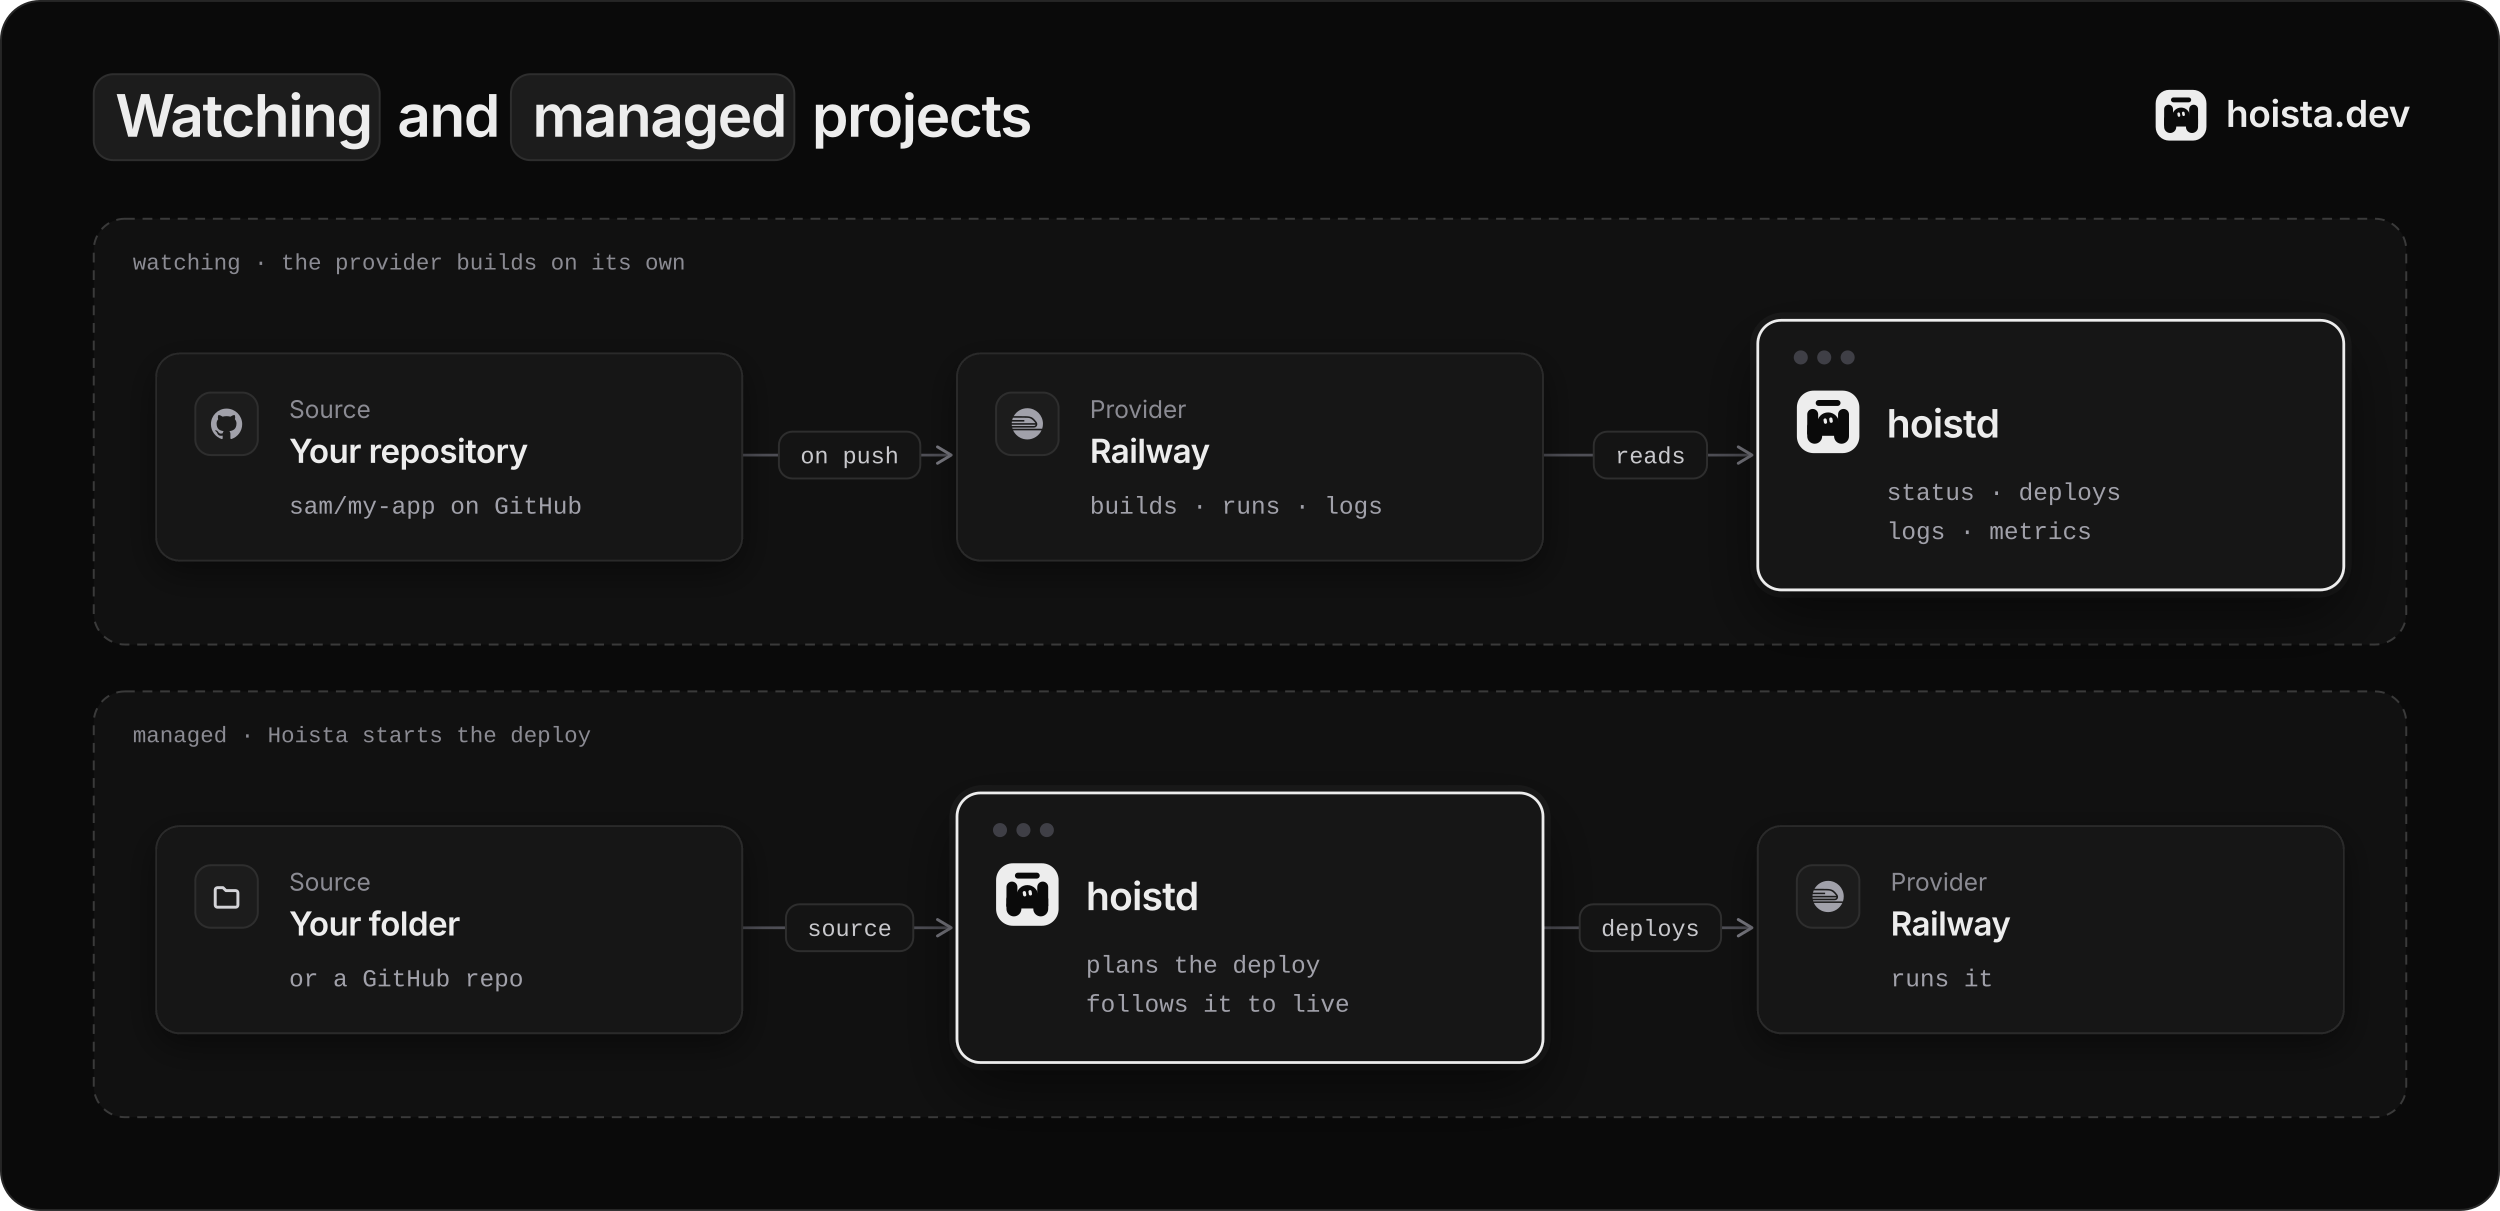
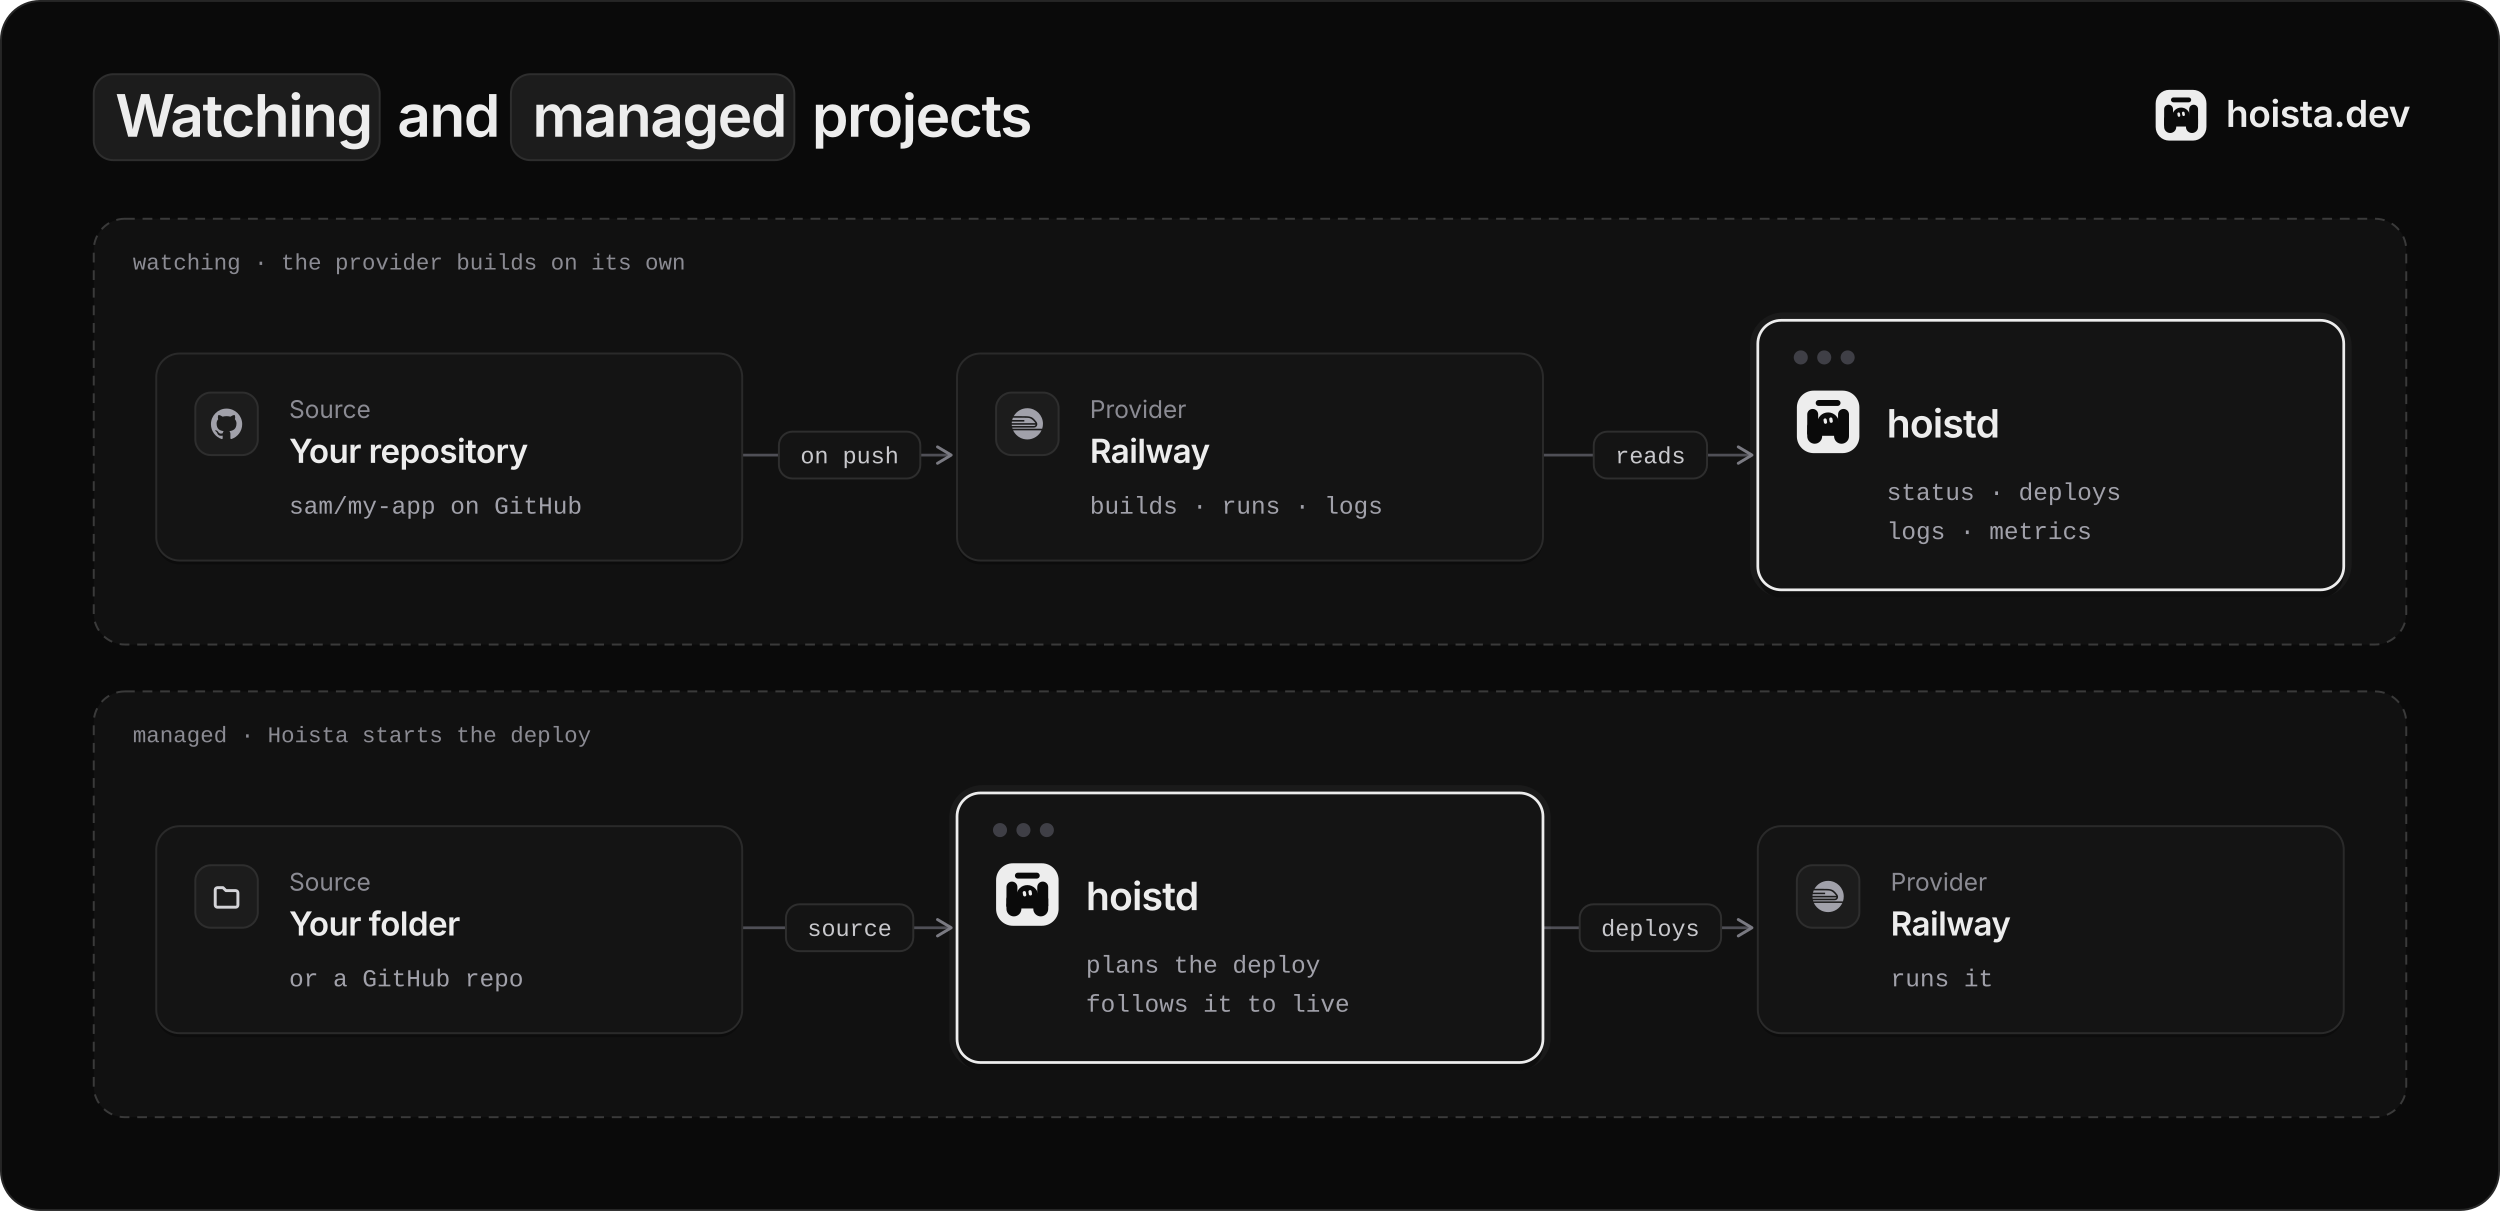
<svg xmlns="http://www.w3.org/2000/svg" id="wm-d" viewBox="0 0 1280 620" width="1280" height="620" role="img" aria-labelledby="wm-d-t wm-d-d">
  <style>#wm-d text{font-family:Inter, -apple-system, BlinkMacSystemFont, 'SF Pro Text', 'Segoe UI', Roboto, Arial, sans-serif;fill:#ededed}#wm-d .headline{font-size:30px;font-weight:600;letter-spacing:-0.75px}#wm-d .h2{fill:#a1a1aa}#wm-d .brand{font-size:19px;font-weight:600;letter-spacing:-0.2px}#wm-d .col{font-family:'Geist Mono', ui-monospace, 'SF Mono', SFMono-Regular, Menlo, Consolas, 'Liberation Mono', monospace;font-size:11px;fill:#7a7a82;letter-spacing:0.08em}#wm-d .eyebrow{font-size:12.5px;fill:#8b8b93}#wm-d .title{font-size:17px;font-weight:600;letter-spacing:-0.3px}#wm-d .title-lg{font-size:20px;font-weight:600;letter-spacing:-0.4px}#wm-d .detail{font-family:'Geist Mono', ui-monospace, 'SF Mono', SFMono-Regular, Menlo, Consolas, 'Liberation Mono', monospace;font-size:12.5px;fill:#a1a1aa}#wm-d .glyph{font-family:'Geist Mono', ui-monospace, 'SF Mono', SFMono-Regular, Menlo, Consolas, 'Liberation Mono', monospace;font-size:13px;font-weight:600;fill:#d4d4d8}#wm-d .note{font-family:'Geist Mono', ui-monospace, 'SF Mono', SFMono-Regular, Menlo, Consolas, 'Liberation Mono', monospace;font-size:11.5px;fill:#8b8b93}#wm-d .note-h{font-family:'Geist Mono', ui-monospace, 'SF Mono', SFMono-Regular, Menlo, Consolas, 'Liberation Mono', monospace;font-size:11.5px;font-weight:600;fill:#ededed;letter-spacing:0.06em}#wm-d .zl{font-family:'Geist Mono', ui-monospace, 'SF Mono', SFMono-Regular, Menlo, Consolas, 'Liberation Mono', monospace;font-size:11.5px;fill:#8b8b93}#wm-d .pill-t{font-family:'Geist Mono', ui-monospace, 'SF Mono', SFMono-Regular, Menlo, Consolas, 'Liberation Mono', monospace;font-size:12px;fill:#c8c8cc}#wm-d .sheet{fill:#0a0a0a;stroke:#262626}#wm-d .card{fill:#141414;stroke:#2a2a2a}#wm-d .hoistd{fill:#141414;stroke:#ededed;stroke-width:1.4}#wm-d .ring{fill:none;stroke:rgba(255,255,255,0.04);stroke-width:8}#wm-d .tile{fill:#1c1c1c;stroke:#2e2e2e}#wm-d .chip{fill:#1c1c1c;stroke:#2e2e2e}#wm-d .pill{fill:#141414;stroke:#2e2e2e}#wm-d .zone{fill:#111111;stroke:#3a3a3a;stroke-dasharray:5 4}#wm-d .dot{fill:#3f3f46}#wm-d .badge{fill:#ededed}#wm-d .ink{fill:#0a0a0a}#wm-d .eye{fill:#ededed}#wm-d .ic{fill:none;stroke:#d4d4d8;stroke-width:1.5;stroke-linecap:round;stroke-linejoin:round}#wm-d .logo{fill:#a1a1aa}#wm-d .link{fill:none;stroke:#4f4f56;stroke-width:1.4;stroke-linejoin:round}#wm-d .dash{stroke-dasharray:5 4}#wm-d .head{fill:none;stroke:#7a7a82;stroke-width:1.5;stroke-linecap:round;stroke-linejoin:round}#wm-d .rule{stroke:#262626;stroke-dasharray:4 4}</style>
  <defs>
    <g id="wm-d-mascot">
      <g fill="#0a0a0a">
        <rect x="25" y="6" width="50" height="12" rx="6" />
        <rect x="8" y="24" width="22" height="58" rx="11" />
        <rect x="70" y="24" width="22" height="58" rx="11" />
        <circle cx="50" cy="53" r="22" />
        <rect x="8" y="53" width="84" height="25" rx="6" />
        <rect x="8" y="58" width="30" height="36" rx="15" />
        <rect x="62" y="58" width="30" height="36" rx="15" />
      </g>
      <g fill="#ededed">
        <rect x="41" y="43" width="6.5" height="11" rx="3.25" transform="rotate(-10 44 48)" />
        <rect x="52.5" y="41" width="6.5" height="11" rx="3.25" transform="rotate(-10 56 46)" />
      </g>
    </g>
    <marker id="wm-d-open" viewBox="0 0 12 12" refX="10.5" refY="6" markerWidth="12" markerHeight="12" markerUnits="userSpaceOnUse" orient="auto">
      <path d="M3.5 1.8 10.5 6 3.5 10.2" class="head" />
    </marker>
-     <filter id="wm-d-lift" x="-10%" y="-20%" width="120%" height="160%">
-       <feDropShadow dx="0" dy="1" stdDeviation="1" flood-color="#000" flood-opacity="0.36" />
-       <feDropShadow dx="0" dy="6" stdDeviation="9" flood-color="#000" flood-opacity="0.45" />
-     </filter>
-     <filter id="wm-d-lift2" x="-15%" y="-25%" width="130%" height="180%">
-       <feDropShadow dx="0" dy="14" stdDeviation="16" flood-color="#000" flood-opacity="0.55" />
-     </filter>
  </defs>
  <rect x="0.5" y="0.5" width="1279" height="619" rx="20" class="sheet" />
  <rect x="48" y="112" width="1184" height="218" rx="16" class="zone" />
  <text x="68" y="138" class="zl">watching · the provider builds on its own</text>
  <path d="M380 233 L487 233" class="link" marker-end="url(#wm-d-open)" />
  <path d="M790 233 L897 233" class="link" marker-end="url(#wm-d-open)" />
  <rect x="48" y="354" width="1184" height="218" rx="16" class="zone" />
  <text x="68" y="380" class="zl">managed · Hoista starts the deploy</text>
  <path d="M380 475 L487 475" class="link" marker-end="url(#wm-d-open)" />
  <path d="M790 475 L897 475" class="link" marker-end="url(#wm-d-open)" />
-   <rect x="80" y="181" width="300" height="106" rx="12" class="card" filter="url(#wm-d-lift)" />
+   <rect x="80" y="183" width="300" height="106" rx="12" fill="#000" fill-opacity="0.3" />
+   <rect x="80" y="181" width="300" height="106" rx="12" class="card" />
  <rect x="100" y="201" width="32" height="32" rx="8" class="tile" />
  <path class="logo" transform="translate(108 209) scale(0.6667)" d="M12 .297c-6.63 0-12 5.373-12 12 0 5.303 3.438 9.8 8.205 11.385.6.113.82-.258.82-.577 0-.285-.01-1.04-.015-2.04-3.338.724-4.042-1.61-4.042-1.61C4.422 18.07 3.633 17.7 3.633 17.7c-1.087-.744.084-.729.084-.729 1.205.084 1.838 1.236 1.838 1.236 1.07 1.835 2.809 1.305 3.495.998.108-.776.417-1.305.76-1.605-2.665-.3-5.466-1.332-5.466-5.93 0-1.31.465-2.38 1.235-3.22-.135-.303-.54-1.523.105-3.176 0 0 1.005-.322 3.3 1.23.96-.267 1.98-.399 3-.405 1.02.006 2.04.138 3 .405 2.28-1.552 3.285-1.23 3.285-1.23.645 1.653.24 2.873.12 3.176.765.84 1.23 1.91 1.23 3.22 0 4.61-2.805 5.625-5.475 5.92.42.36.81 1.096.81 2.22 0 1.606-.015 2.896-.015 3.286 0 .315.21.69.825.57C20.565 22.092 24 17.592 24 12.297c0-6.627-5.373-12-12-12" />
  <text x="148" y="214" class="eyebrow">Source</text>
  <text x="148" y="237" class="title">Your repository</text>
  <text x="148" y="263" class="detail">sam/my-app on GitHub</text>
-   <rect x="490" y="181" width="300" height="106" rx="12" class="card" filter="url(#wm-d-lift)" />
+   <rect x="490" y="183" width="300" height="106" rx="12" fill="#000" fill-opacity="0.3" />
+   <rect x="490" y="181" width="300" height="106" rx="12" class="card" />
  <rect x="510" y="201" width="32" height="32" rx="8" class="tile" />
  <path class="logo" transform="translate(518 209) scale(0.6667)" d="M.113 10.27A13.026 13.026 0 000 11.48h18.23c-.064-.125-.15-.237-.235-.347-3.117-4.027-4.793-3.677-7.19-3.78-.8-.034-1.34-.048-4.524-.048-1.704 0-3.555.005-5.358.01-.234.63-.459 1.24-.567 1.737h9.342v1.216H.113v.002zm18.26 2.426H.009c.02.326.05.645.094.961h16.955c.754 0 1.179-.429 1.315-.96zm-17.318 4.28s2.81 6.902 10.93 7.024c4.855 0 9.027-2.883 10.92-7.024H1.056zM11.988 0C7.5 0 3.593 2.466 1.531 6.108l4.75-.005v-.002c3.71 0 3.849.016 4.573.047l.448.016c1.563.052 3.485.22 4.996 1.364.82.621 2.007 1.99 2.712 2.965.654.902.842 1.94.396 2.934-.408.914-1.289 1.458-2.353 1.458H.391s.099.42.249.886h22.748A12.026 12.026 0 0024 12.005C24 5.377 18.621 0 11.988 0z" />
  <text x="558" y="214" class="eyebrow">Provider</text>
  <text x="558" y="237" class="title">Railway</text>
  <text x="558" y="263" class="detail">builds · runs · logs</text>
  <rect x="900" y="164" width="300" height="138" rx="13" class="ring" />
-   <rect x="900" y="164" width="300" height="138" rx="12" class="hoistd" filter="url(#wm-d-lift2)" />
+   <rect x="900" y="168" width="300" height="138" rx="12" fill="#000" fill-opacity="0.45" />
+   <rect x="900" y="164" width="300" height="138" rx="12" class="hoistd" />
  <circle cx="922" cy="183" r="3.6" class="dot" />
  <circle cx="934" cy="183" r="3.6" class="dot" />
  <circle cx="946" cy="183" r="3.6" class="dot" />
  <rect x="920.0" y="200.0" width="32" height="32" rx="8.6" class="badge" />
  <g transform="translate(923.27 203.27) scale(0.2545)">
    <use href="#wm-d-mascot" />
  </g>
  <text x="966" y="224" class="title-lg">hoistd</text>
  <text x="966" y="256" class="detail">status · deploys</text>
  <text x="966" y="276" class="detail">logs · metrics</text>
-   <rect x="80" y="423" width="300" height="106" rx="12" class="card" filter="url(#wm-d-lift)" />
+   <rect x="80" y="425" width="300" height="106" rx="12" fill="#000" fill-opacity="0.3" />
+   <rect x="80" y="423" width="300" height="106" rx="12" class="card" />
  <rect x="100" y="443" width="32" height="32" rx="8" class="tile" />
  <g class="ic" transform="translate(108 451)">
    <path d="M2.2 4.6c0-.6.5-1.1 1.1-1.1h2.9l1.5 1.5h5c.6 0 1.1.5 1.1 1.1v6.3c0 .6-.5 1.1-1.1 1.1H3.3c-.6 0-1.1-.5-1.1-1.1z" />
  </g>
  <text x="148" y="456" class="eyebrow">Source</text>
  <text x="148" y="479" class="title">Your folder</text>
  <text x="148" y="505" class="detail">or a GitHub repo</text>
  <rect x="490" y="406" width="300" height="138" rx="13" class="ring" />
-   <rect x="490" y="406" width="300" height="138" rx="12" class="hoistd" filter="url(#wm-d-lift2)" />
+   <rect x="490" y="410" width="300" height="138" rx="12" fill="#000" fill-opacity="0.45" />
+   <rect x="490" y="406" width="300" height="138" rx="12" class="hoistd" />
  <circle cx="512" cy="425" r="3.6" class="dot" />
  <circle cx="524" cy="425" r="3.6" class="dot" />
  <circle cx="536" cy="425" r="3.6" class="dot" />
  <rect x="510.0" y="442.0" width="32" height="32" rx="8.6" class="badge" />
  <g transform="translate(513.27 445.27) scale(0.2545)">
    <use href="#wm-d-mascot" />
  </g>
  <text x="556" y="466" class="title-lg">hoistd</text>
  <text x="556" y="498" class="detail">plans the deploy</text>
  <text x="556" y="518" class="detail">follows it to live</text>
-   <rect x="900" y="423" width="300" height="106" rx="12" class="card" filter="url(#wm-d-lift)" />
+   <rect x="900" y="425" width="300" height="106" rx="12" fill="#000" fill-opacity="0.3" />
+   <rect x="900" y="423" width="300" height="106" rx="12" class="card" />
  <rect x="920" y="443" width="32" height="32" rx="8" class="tile" />
  <path class="logo" transform="translate(928 451) scale(0.6667)" d="M.113 10.27A13.026 13.026 0 000 11.48h18.23c-.064-.125-.15-.237-.235-.347-3.117-4.027-4.793-3.677-7.19-3.78-.8-.034-1.34-.048-4.524-.048-1.704 0-3.555.005-5.358.01-.234.63-.459 1.24-.567 1.737h9.342v1.216H.113v.002zm18.26 2.426H.009c.02.326.05.645.094.961h16.955c.754 0 1.179-.429 1.315-.96zm-17.318 4.28s2.81 6.902 10.93 7.024c4.855 0 9.027-2.883 10.92-7.024H1.056zM11.988 0C7.5 0 3.593 2.466 1.531 6.108l4.75-.005v-.002c3.71 0 3.849.016 4.573.047l.448.016c1.563.052 3.485.22 4.996 1.364.82.621 2.007 1.99 2.712 2.965.654.902.842 1.94.396 2.934-.408.914-1.289 1.458-2.353 1.458H.391s.099.42.249.886h22.748A12.026 12.026 0 0024 12.005C24 5.377 18.621 0 11.988 0z" />
  <text x="968" y="456" class="eyebrow">Provider</text>
  <text x="968" y="479" class="title">Railway</text>
  <text x="968" y="505" class="detail">runs it</text>
  <rect x="48.0" y="38" width="146.4" height="44" rx="10" class="chip" />
  <text x="59.0" y="70" class="headline">Watching</text>
  <text x="203.4" y="70" class="headline">and</text>
  <rect x="261.6" y="38" width="145.1" height="44" rx="10" class="chip" />
  <text x="272.6" y="70" class="headline">managed</text>
  <text x="415.7" y="70" class="headline">projects</text>
  <rect x="1103.7" y="46.0" width="26" height="26" rx="7.0" class="badge" />
  <g transform="translate(1106.38 48.66) scale(0.2068)">
    <use href="#wm-d-mascot" />
  </g>
  <text x="1139.7" y="65" class="brand">hoista.dev</text>
  <rect x="398.8" y="221" width="72.4" height="24" rx="7" class="pill" />
  <text x="435" y="237.2" class="pill-t" text-anchor="middle">on push</text>
  <rect x="816.0" y="221" width="58.0" height="24" rx="7" class="pill" />
  <text x="845" y="237.2" class="pill-t" text-anchor="middle">reads</text>
  <rect x="402.4" y="463" width="65.2" height="24" rx="7" class="pill" />
  <text x="435" y="479.2" class="pill-t" text-anchor="middle">source</text>
  <rect x="808.8" y="463" width="72.4" height="24" rx="7" class="pill" />
  <text x="845" y="479.2" class="pill-t" text-anchor="middle">deploys</text>
</svg>
